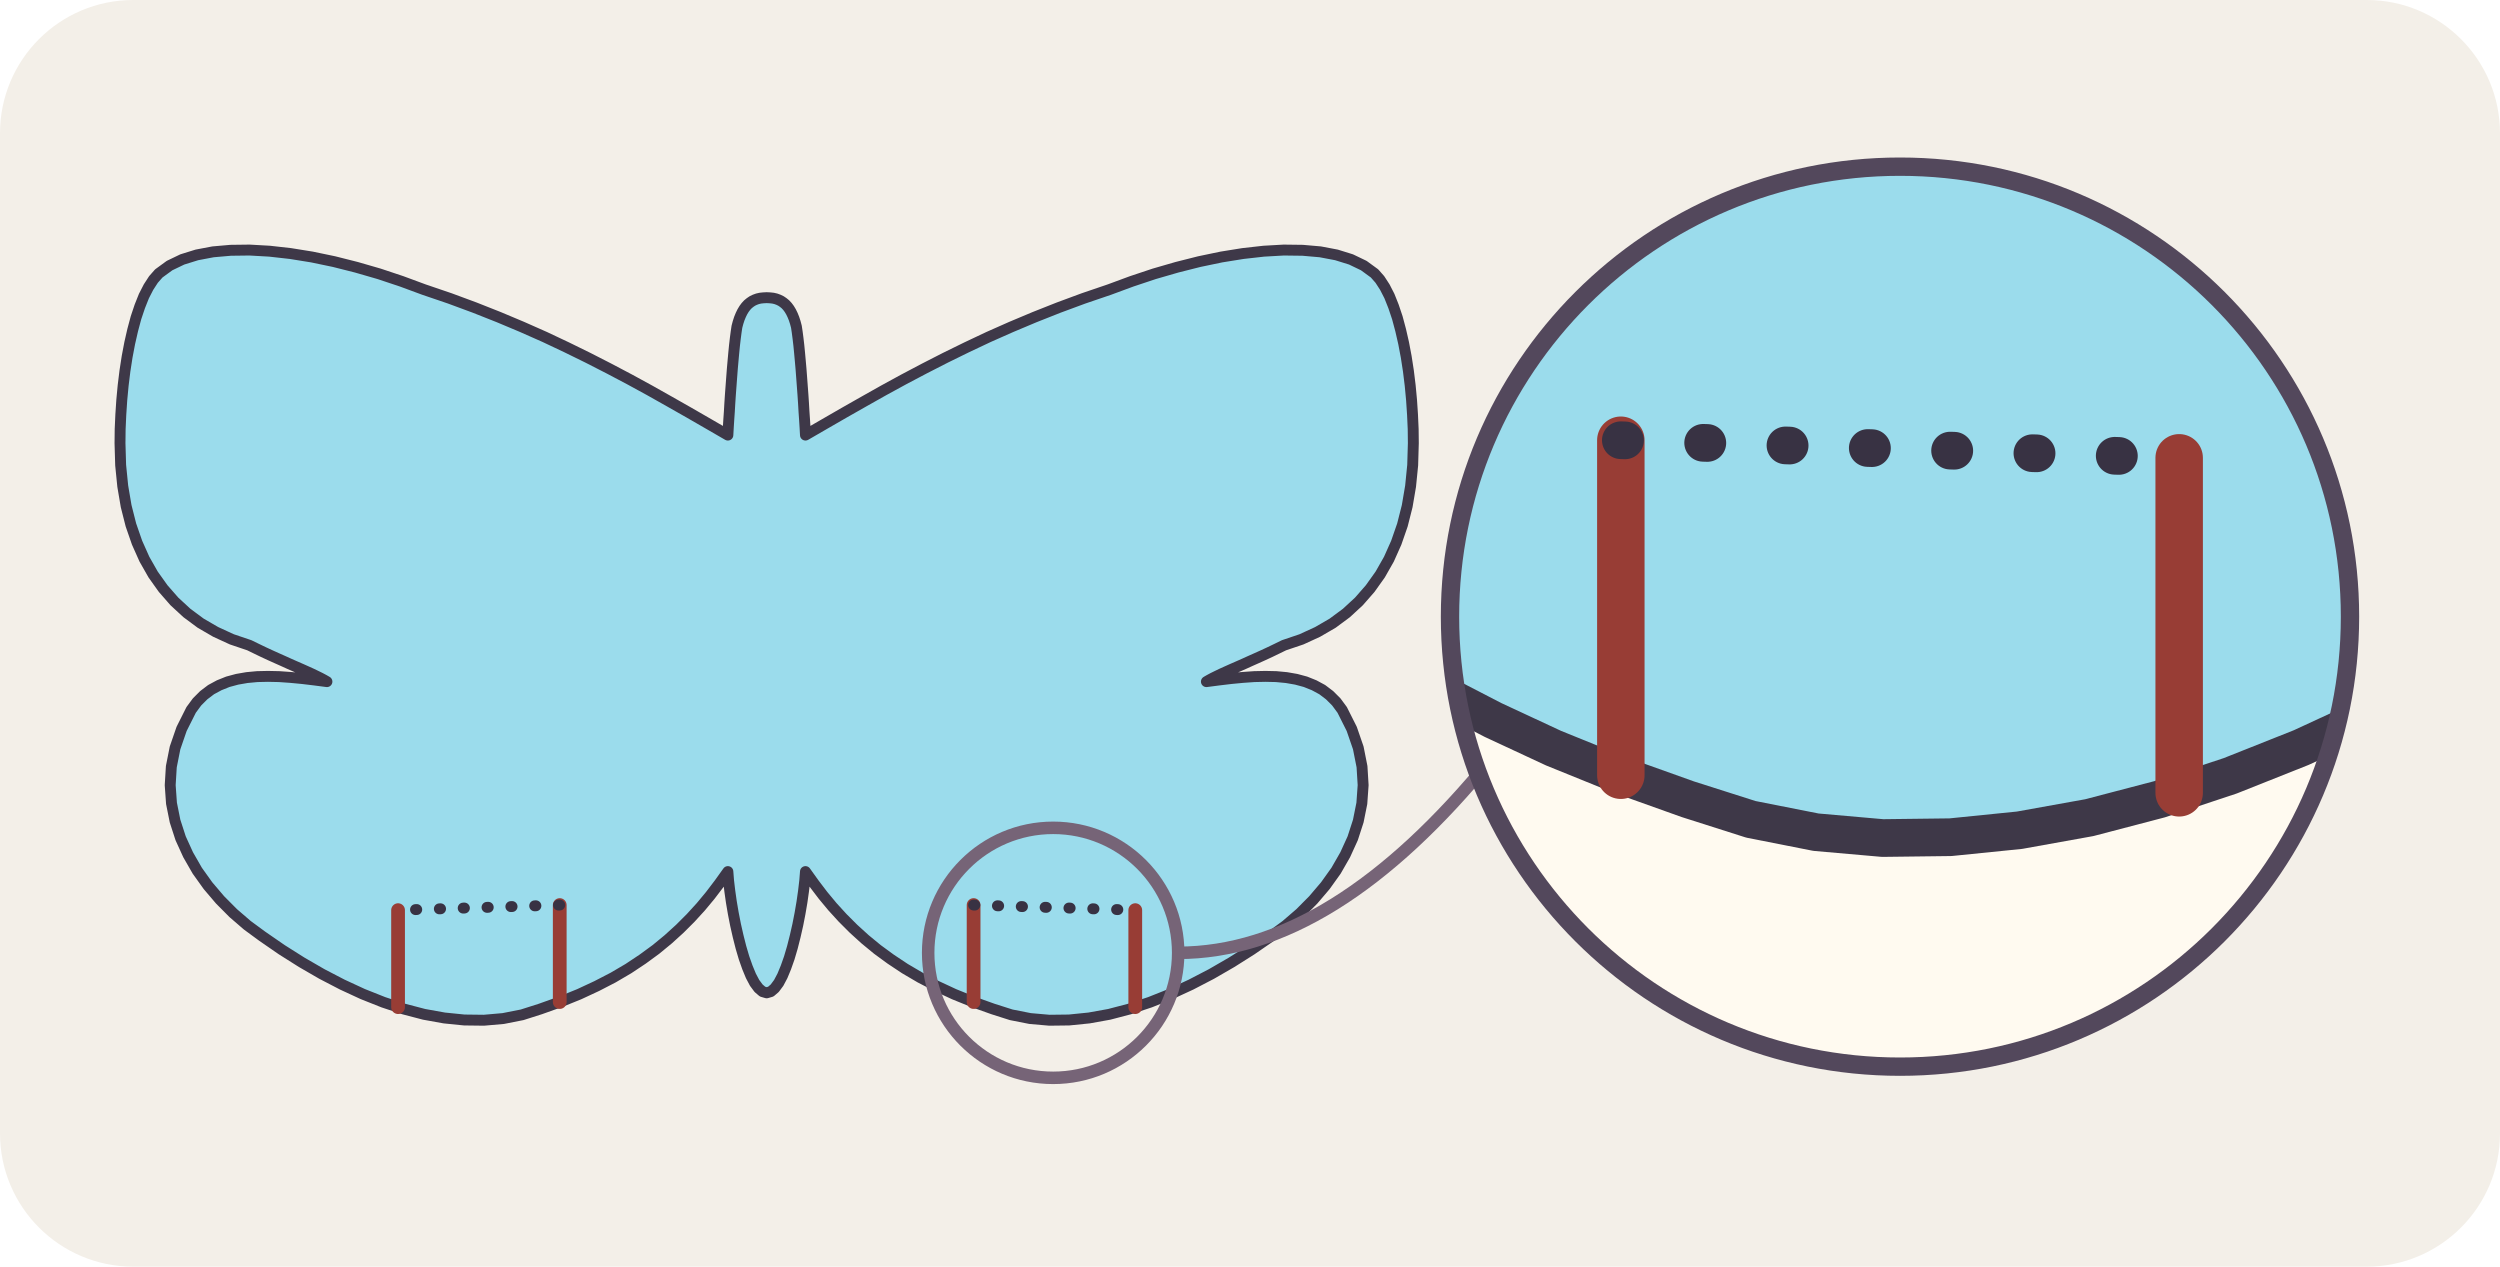
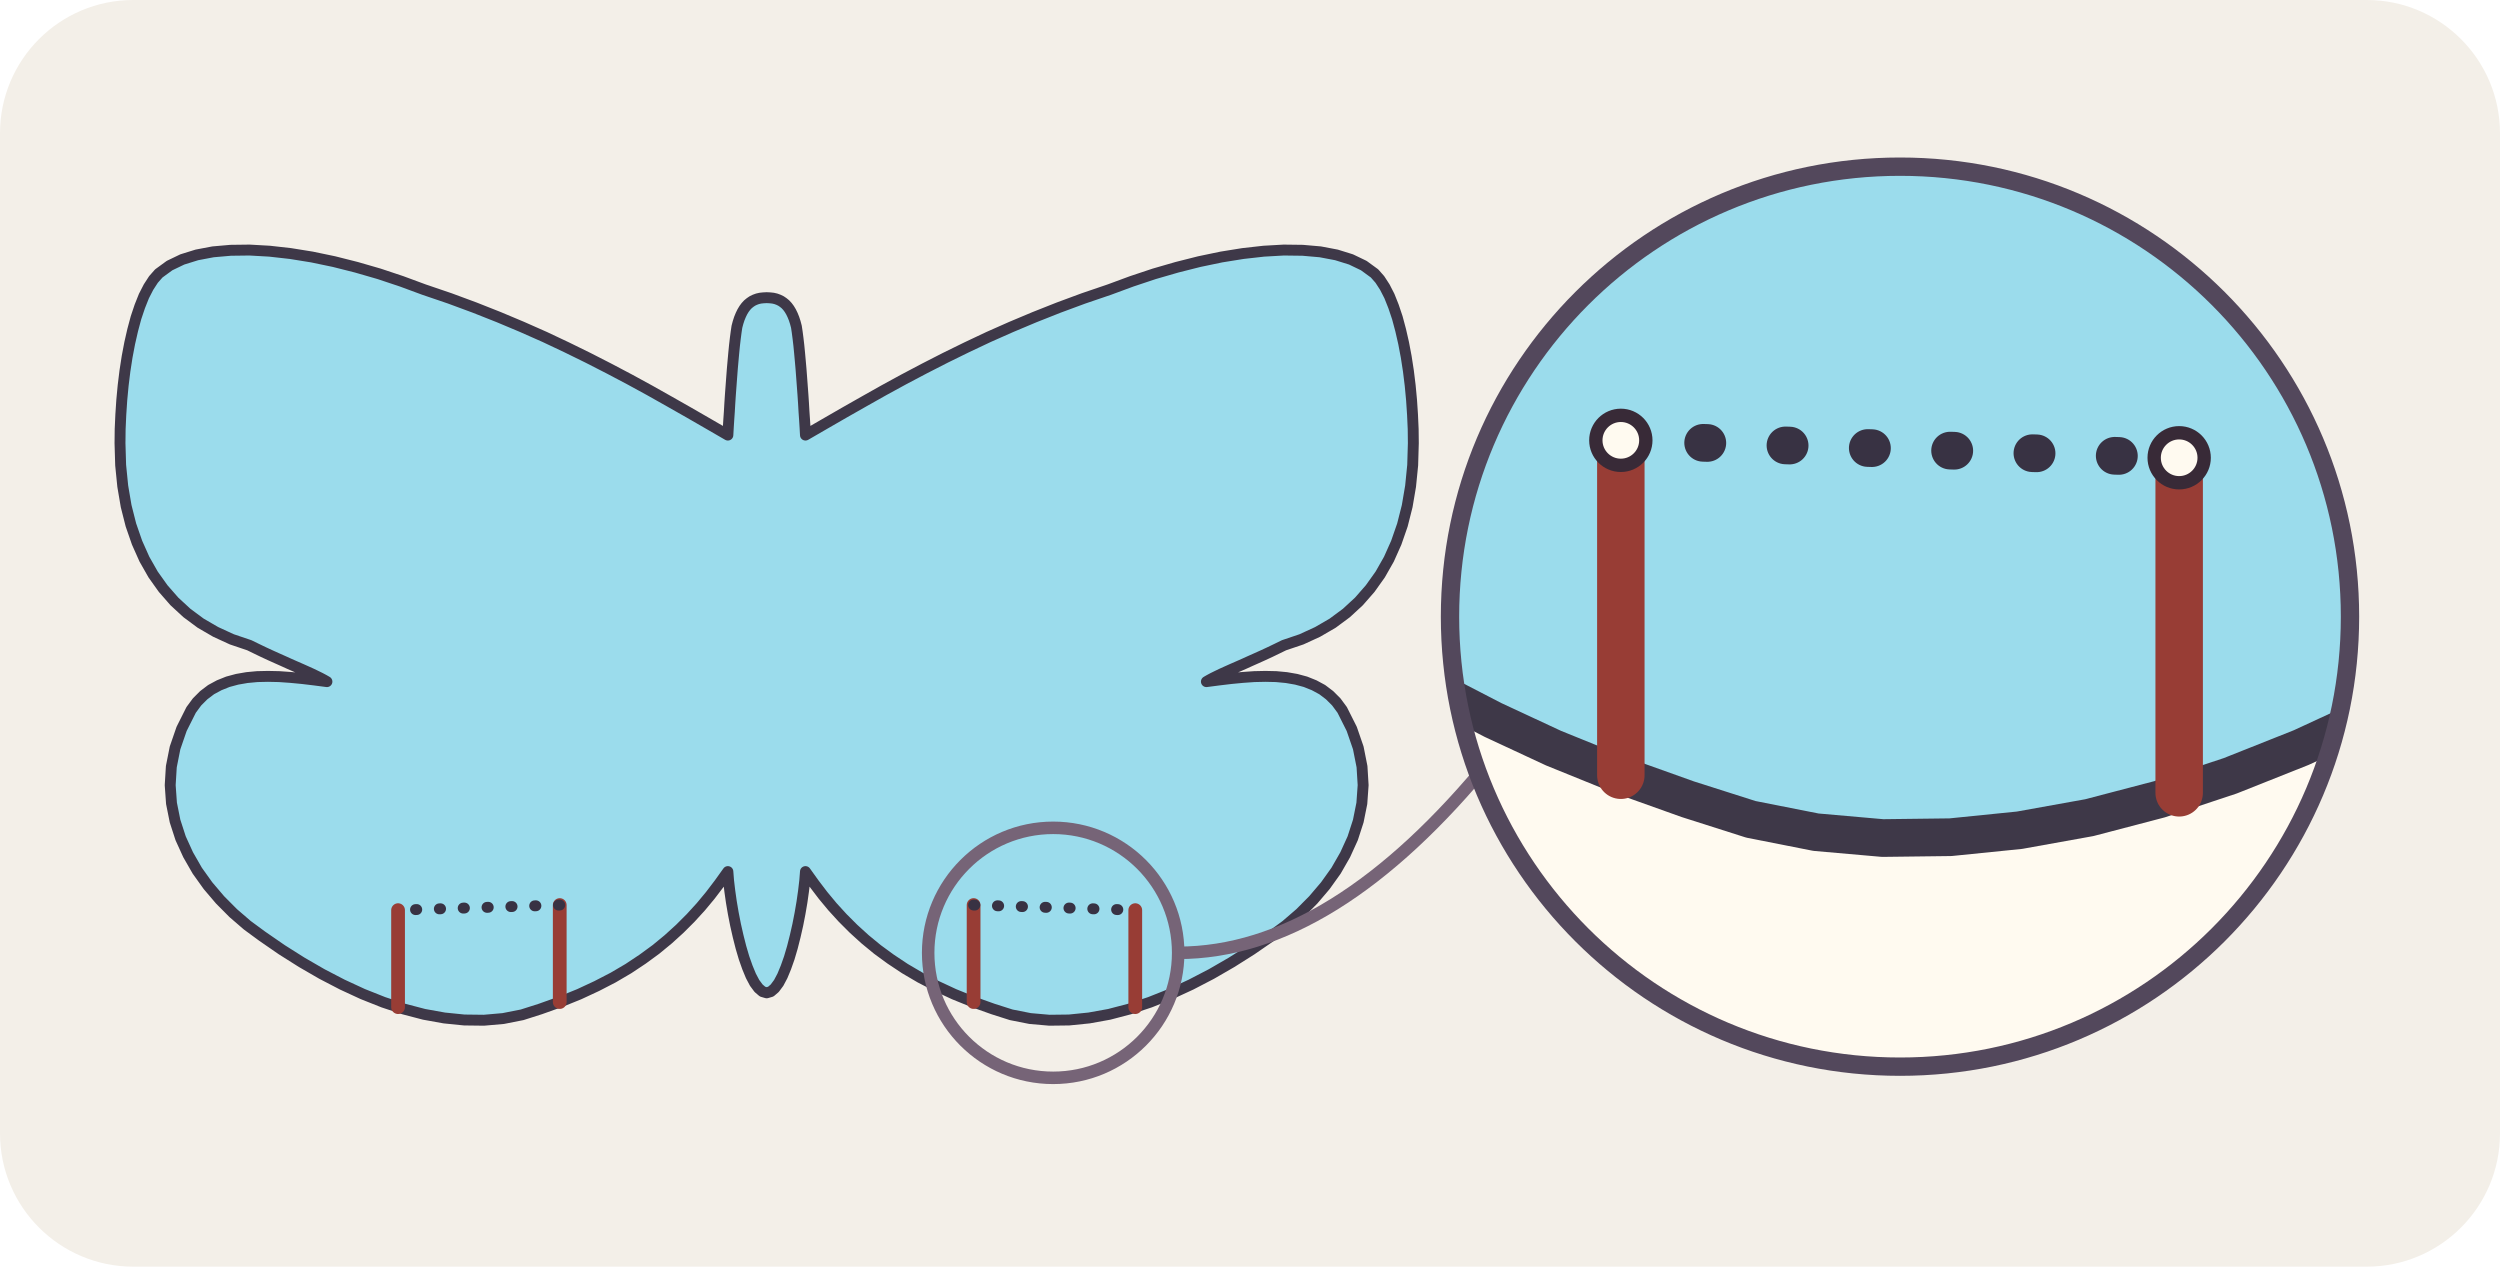
<svg xmlns="http://www.w3.org/2000/svg" viewBox="0 0 300 152" role="img" aria-labelledby="title">
  <defs>
    <clipPath id="loupe">
      <circle cx="228" cy="74" r="54" />
    </clipPath>
    <g id="planform" stroke-linejoin="round" stroke-linecap="round">
      <path d="M0 8 L0.4 8.02 L0.78 8.06 L1.13 8.14 L1.46 8.26 L1.77 8.41 L2.05 8.6 L2.32 8.82 L2.57 9.09 L2.8 9.4 L3.01 9.75 L3.2 10.14 L3.38 10.58 L3.54 11.07 L3.68 11.6 L3.78 12.27 L3.88 13.04 L3.98 13.9 L4.07 14.82 L4.16 15.81 L4.25 16.83 L4.33 17.89 L4.41 18.96 L4.49 20.04 L4.56 21.1 L4.62 22.14 L4.69 23.15 L4.75 24.11 L4.8 25 L7.2 23.61 L9.61 22.22 L12.04 20.84 L14.49 19.46 L16.98 18.1 L19.52 16.76 L22.1 15.44 L24.75 14.14 L27.46 12.86 L30.26 11.62 L33.14 10.41 L36.12 9.23 L39.2 8.09 L42.4 7 L45.16 5.98 L47.95 5.05 L50.75 4.24 L53.52 3.54 L56.25 2.97 L58.92 2.54 L61.5 2.25 L63.97 2.11 L66.31 2.14 L68.49 2.33 L70.49 2.71 L72.29 3.27 L73.87 4.03 L75.2 5 L75.86 5.75 L76.47 6.69 L77.04 7.8 L77.55 9.08 L78.02 10.48 L78.43 12.01 L78.8 13.63 L79.12 15.32 L79.39 17.07 L79.61 18.86 L79.78 20.67 L79.9 22.48 L79.98 24.26 L80 26 L79.92 28.72 L79.66 31.32 L79.24 33.79 L78.65 36.12 L77.89 38.31 L76.98 40.35 L75.9 42.25 L74.66 43.99 L73.27 45.58 L71.72 47.01 L70.02 48.27 L68.16 49.35 L66.16 50.27 L64 51 L63.14 51.42 L62.29 51.83 L61.45 52.22 L60.63 52.59 L59.82 52.95 L59.05 53.3 L58.3 53.63 L57.59 53.94 L56.92 54.24 L56.3 54.52 L55.74 54.79 L55.23 55.04 L54.78 55.28 L54.4 55.5 L55.93 55.3 L57.43 55.12 L58.9 54.98 L60.32 54.88 L61.7 54.85 L63.03 54.88 L64.3 55 L65.51 55.21 L66.66 55.52 L67.73 55.95 L68.73 56.49 L69.64 57.18 L70.47 58.01 L71.2 59 L72.38 61.35 L73.19 63.7 L73.65 66.02 L73.79 68.31 L73.63 70.56 L73.19 72.75 L72.5 74.88 L71.57 76.92 L70.44 78.89 L69.11 80.75 L67.62 82.5 L65.99 84.14 L64.25 85.64 L62.4 87 L59.98 88.67 L57.51 90.23 L55.02 91.67 L52.5 92.98 L49.97 94.15 L47.43 95.16 L44.9 96 L42.38 96.66 L39.88 97.11 L37.41 97.36 L34.98 97.39 L32.59 97.18 L30.26 96.72 L28 96 L25.51 95.11 L23.19 94.17 L21.02 93.16 L18.99 92.11 L17.1 91 L15.34 89.83 L13.7 88.63 L12.17 87.37 L10.74 86.07 L9.4 84.73 L8.14 83.35 L6.97 81.94 L5.86 80.48 L4.8 79 L4.71 80.14 L4.56 81.41 L4.37 82.75 L4.13 84.16 L3.85 85.59 L3.53 87 L3.18 88.38 L2.8 89.67 L2.38 90.86 L1.95 91.9 L1.49 92.77 L1 93.43 L0.51 93.85 L0 94 L-0.51 93.85 L-1 93.43 L-1.49 92.77 L-1.95 91.9 L-2.38 90.86 L-2.8 89.67 L-3.18 88.38 L-3.53 87 L-3.85 85.59 L-4.13 84.16 L-4.37 82.75 L-4.56 81.41 L-4.71 80.14 L-4.8 79 L-5.86 80.48 L-6.97 81.94 L-8.14 83.35 L-9.4 84.73 L-10.74 86.07 L-12.17 87.37 L-13.7 88.63 L-15.34 89.83 L-17.1 91 L-18.99 92.11 L-21.02 93.16 L-23.19 94.17 L-25.51 95.11 L-28 96 L-30.26 96.72 L-32.59 97.18 L-34.98 97.39 L-37.41 97.36 L-39.88 97.11 L-42.38 96.66 L-44.9 96 L-47.43 95.16 L-49.97 94.15 L-52.5 92.98 L-55.02 91.67 L-57.51 90.23 L-59.98 88.67 L-62.4 87 L-64.25 85.64 L-65.99 84.14 L-67.62 82.5 L-69.11 80.75 L-70.44 78.89 L-71.57 76.92 L-72.5 74.88 L-73.19 72.75 L-73.63 70.56 L-73.79 68.31 L-73.65 66.02 L-73.19 63.7 L-72.38 61.35 L-71.2 59 L-70.47 58.01 L-69.64 57.18 L-68.73 56.49 L-67.73 55.95 L-66.66 55.52 L-65.51 55.21 L-64.3 55 L-63.03 54.88 L-61.7 54.85 L-60.32 54.88 L-58.9 54.98 L-57.43 55.12 L-55.93 55.3 L-54.4 55.5 L-54.78 55.28 L-55.23 55.04 L-55.74 54.79 L-56.3 54.52 L-56.92 54.24 L-57.59 53.94 L-58.3 53.63 L-59.05 53.3 L-59.82 52.95 L-60.63 52.59 L-61.45 52.22 L-62.29 51.83 L-63.14 51.42 L-64 51 L-66.16 50.27 L-68.16 49.35 L-70.02 48.27 L-71.72 47.01 L-73.27 45.58 L-74.66 43.99 L-75.9 42.25 L-76.98 40.35 L-77.89 38.31 L-78.65 36.12 L-79.24 33.79 L-79.66 31.32 L-79.92 28.72 L-80 26 L-79.98 24.26 L-79.9 22.48 L-79.78 20.67 L-79.61 18.86 L-79.39 17.07 L-79.12 15.32 L-78.8 13.63 L-78.43 12.01 L-78.02 10.48 L-77.55 9.08 L-77.04 7.8 L-76.47 6.69 L-75.86 5.75 L-75.2 5 L-73.87 4.03 L-72.29 3.27 L-70.49 2.71 L-68.49 2.33 L-66.31 2.14 L-63.97 2.11 L-61.5 2.25 L-58.92 2.54 L-56.25 2.97 L-53.52 3.54 L-50.75 4.24 L-47.95 5.05 L-45.16 5.98 L-42.4 7 L-39.2 8.09 L-36.12 9.23 L-33.14 10.41 L-30.26 11.62 L-27.46 12.86 L-24.75 14.14 L-22.1 15.44 L-19.52 16.76 L-16.98 18.1 L-14.49 19.46 L-12.04 20.84 L-9.61 22.22 L-7.2 23.61 L-4.8 25 L-4.75 24.11 L-4.69 23.15 L-4.62 22.14 L-4.56 21.1 L-4.49 20.04 L-4.41 18.96 L-4.33 17.89 L-4.25 16.83 L-4.16 15.81 L-4.07 14.82 L-3.98 13.9 L-3.88 13.04 L-3.78 12.27 L-3.68 11.6 L-3.54 11.07 L-3.38 10.58 L-3.2 10.14 L-3.01 9.75 L-2.8 9.4 L-2.57 9.09 L-2.32 8.82 L-2.05 8.6 L-1.77 8.41 L-1.46 8.26 L-1.13 8.14 L-0.78 8.06 L-0.4 8.02 Z" fill="#9bdcec" stroke="#3e3848" stroke-width="1.35" />
      <path d="M-25.6 95.14 L-25.6 83.14 M-45.6 95.77 L-45.6 83.77 M25.6 95.14 L25.6 83.14 M45.6 95.77 L45.6 83.77" fill="none" stroke="#983d35" stroke-width="1.7" />
      <path d="M-25.6 83.14 L-45.6 83.77 M25.6 83.14 L45.6 83.77" fill="none" stroke="#383243" stroke-width="1.35" stroke-dasharray="0.15 2.8" />
    </g>
  </defs>
  <rect width="300" height="152" rx="16" fill="#f3efe8" />
  <use href="#planform" transform="translate(92 27.96) scale(0.97)" />
  <g fill="none" stroke="#766477" stroke-width="1.5">
    <circle cx="126.38" cy="114.34" r="15" />
    <path d="M141.38 114.34 Q160 114.34 179 91" />
  </g>
  <g clip-path="url(#loupe)">
    <circle cx="228" cy="74" r="54" fill="#fffaf0" />
    <use href="#planform" transform="translate(228 74) scale(3.35) translate(-35.6 -89.46)" />
+     <g fill="#fffaf0" stroke="#382a37" stroke-width="1.6">
+       <circle cx="194.5" cy="52.841" r="3" />
+       <circle cx="261.5" cy="54.932" r="3" />
+     </g>
  </g>
  <circle cx="228" cy="74" r="54" fill="none" stroke="#53485c" stroke-width="2.2" />
</svg>
